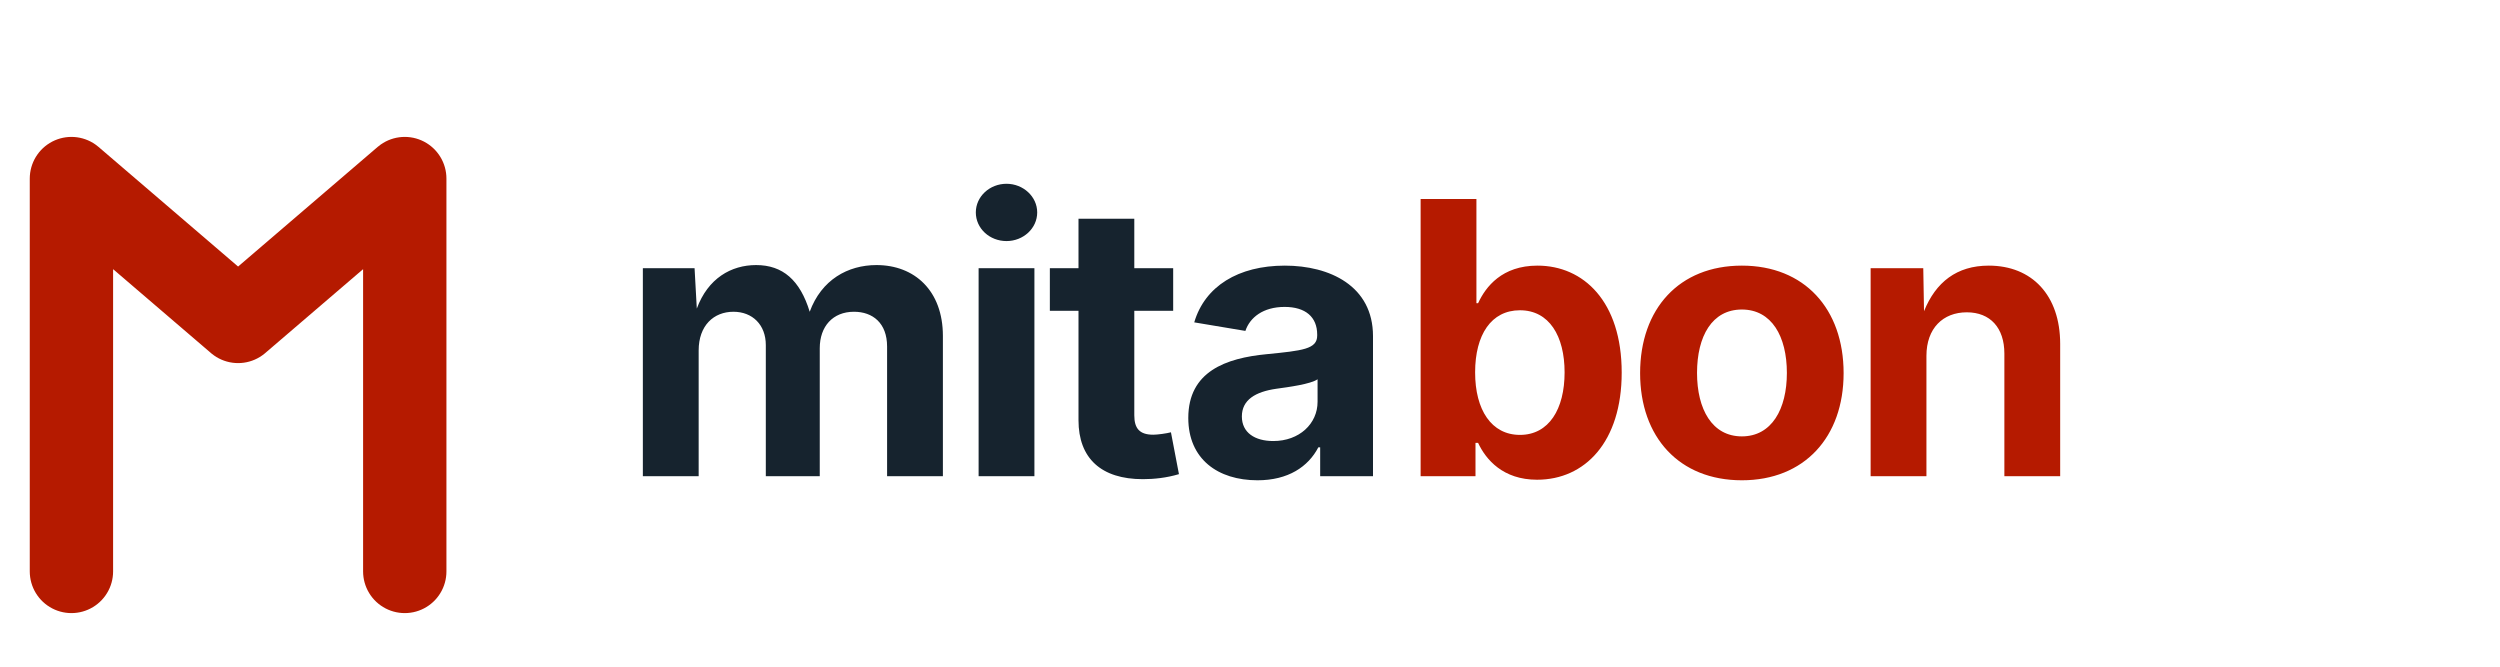
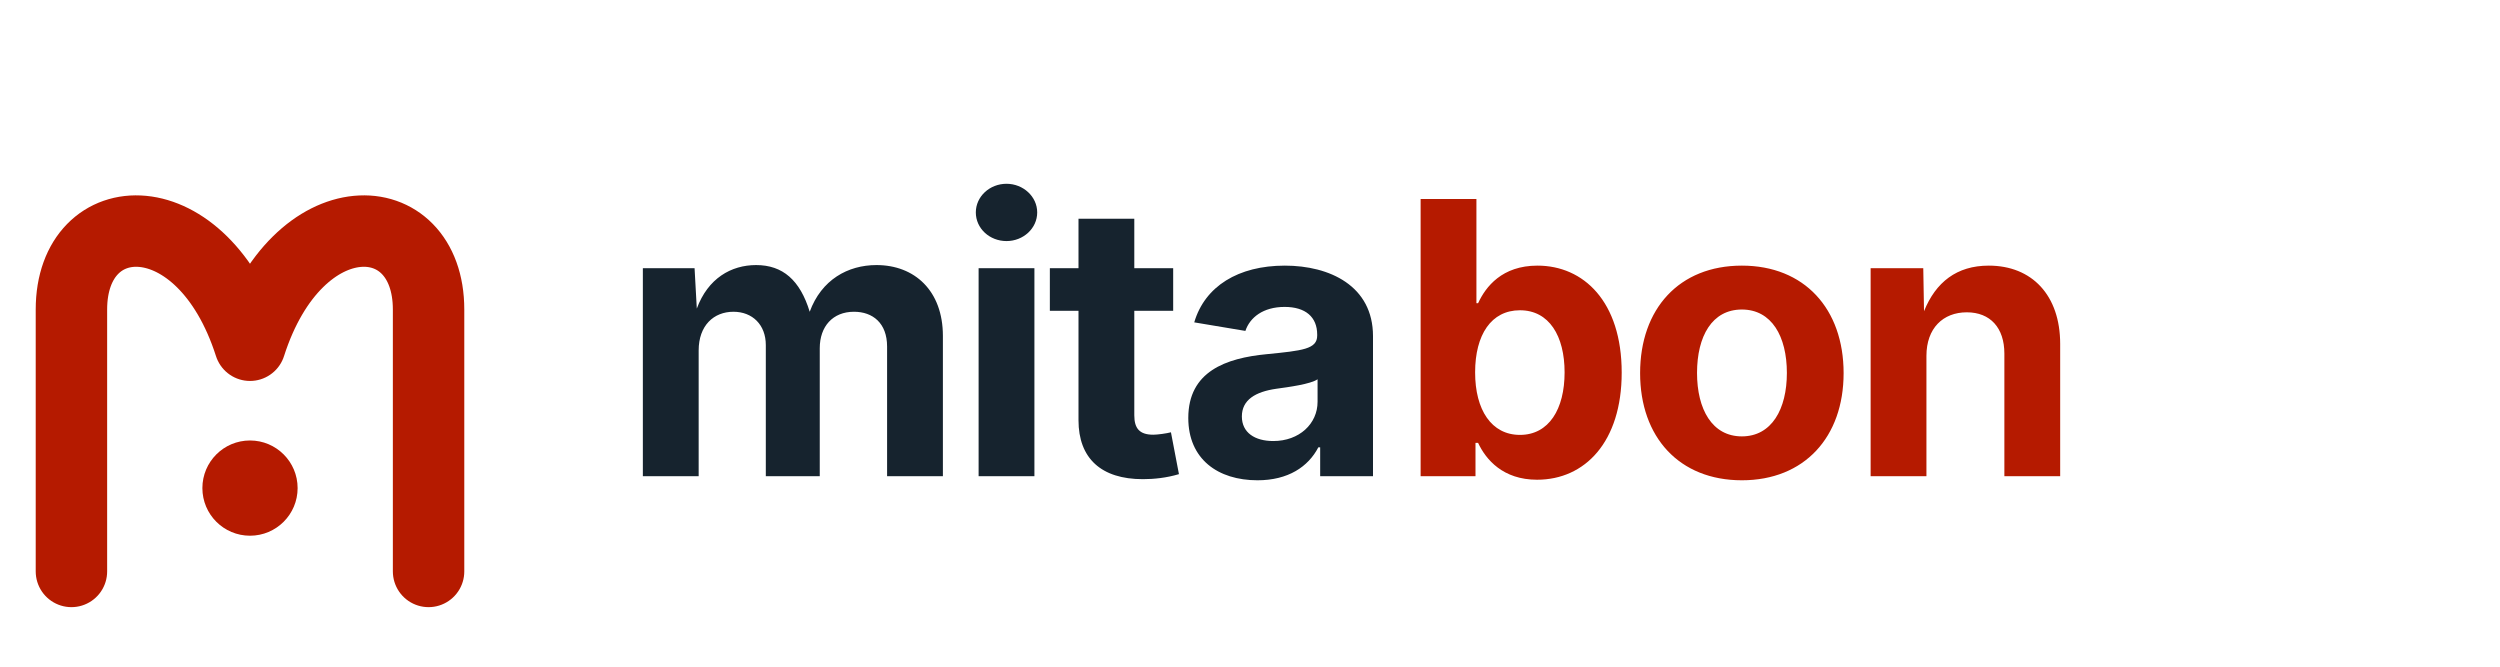
<svg xmlns="http://www.w3.org/2000/svg" viewBox="0 0 210 56" fill="none" role="img" aria-label="Mitabon">
-   <path d="M6 48V15l14 12 14-12v33" stroke="#b51a00" stroke-width="7" stroke-linecap="round" stroke-linejoin="round" />
+   <g transform="translate(-3 8)">
+     <path d="M9 40V18C9 9 20 8.5 24 21C28 8.5 39 9 39 18V40" stroke="#b51a00" stroke-width="6" stroke-linecap="round" stroke-linejoin="round" />
+     <circle cx="24" cy="33" r="4" fill="#b51a00" />
+   </g>
  <text x="52" y="40" font-family="Poppins,ui-sans-serif,system-ui,-apple-system,'Segoe UI',sans-serif" font-size="32" font-weight="700" letter-spacing="-1" fill="#16232E">mita<tspan fill="#b51a00">bon</tspan>
  </text>
</svg>
